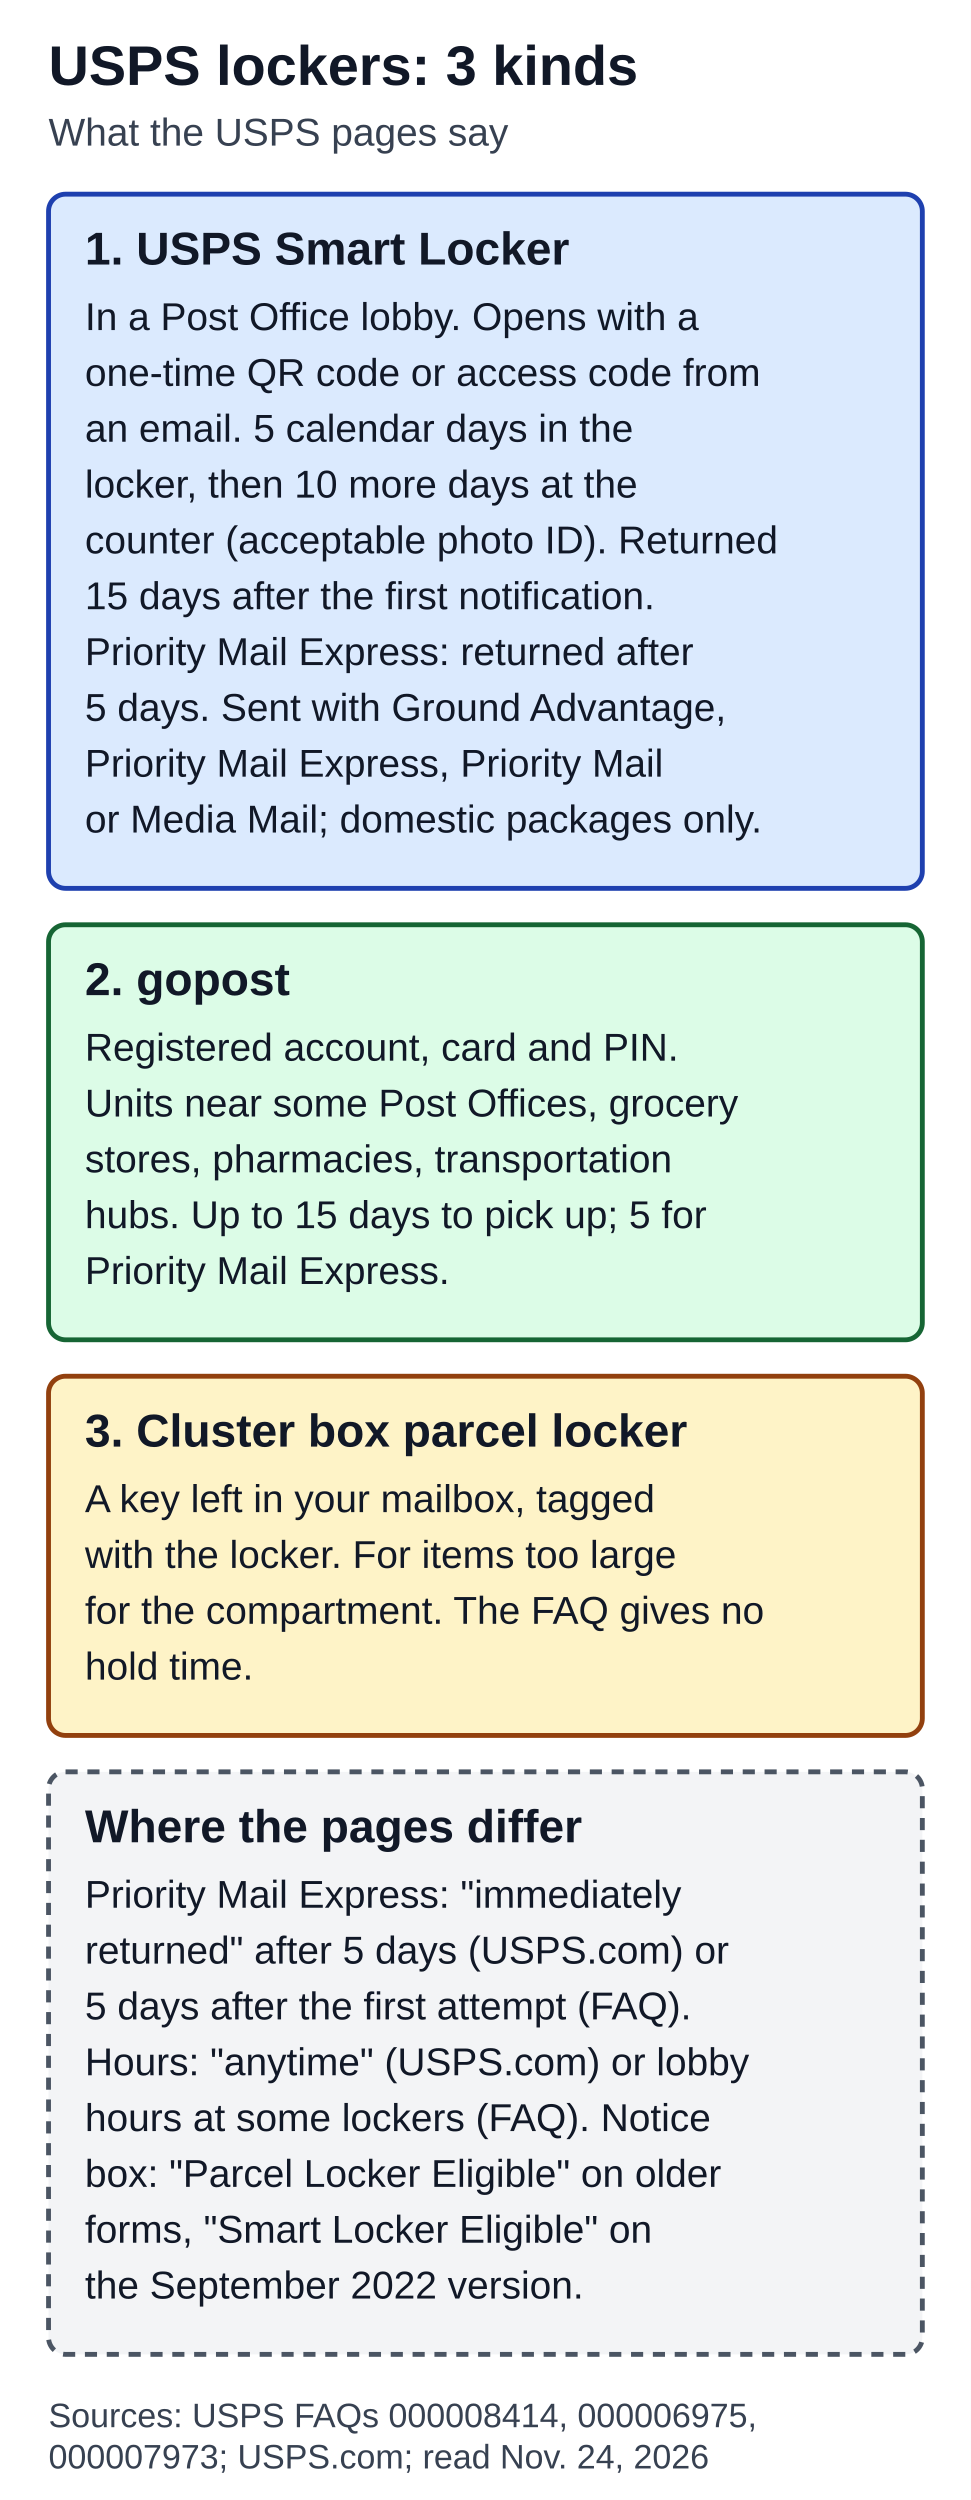
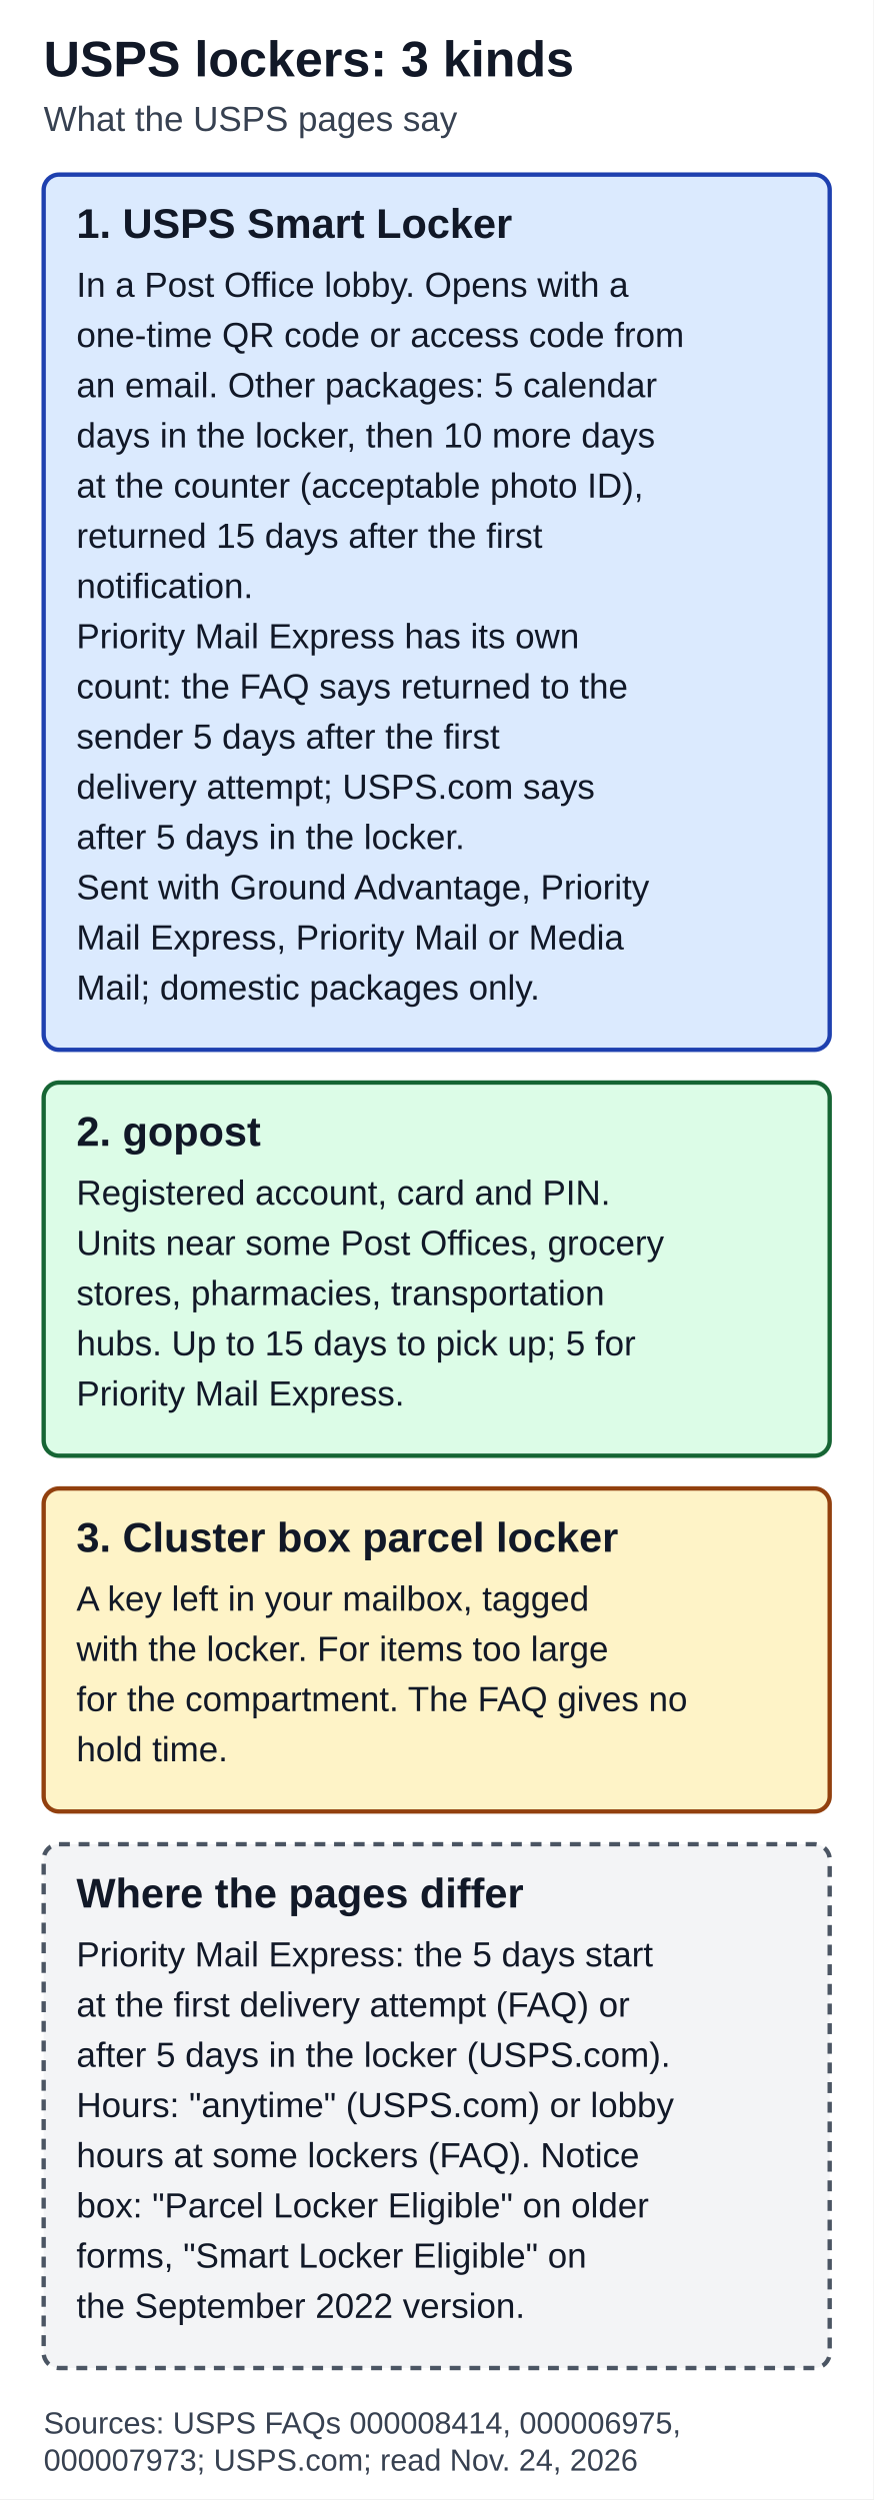
- <svg xmlns="http://www.w3.org/2000/svg" width="800" height="2060" viewBox="0 0 800 2060" font-family="Liberation Sans, Arial, Helvetica, sans-serif">
-   <rect width="800" height="2060" fill="#ffffff" />
+ <svg xmlns="http://www.w3.org/2000/svg" width="800" height="2290" viewBox="0 0 800 2290" font-family="Liberation Sans, Arial, Helvetica, sans-serif">
+   <rect width="800" height="2290" fill="#ffffff" />
  <text x="40" y="70" font-size="46" font-weight="bold" fill="#111827" text-anchor="start">USPS lockers: 3 kinds</text>
  <text x="40" y="120" font-size="32" fill="#374151" text-anchor="start">What the USPS pages say</text>
-   <rect x="40" y="160" width="720" height="572" rx="14" fill="#dbeafe" stroke="#1e40af" stroke-width="4" />
+   <rect x="40" y="160" width="720" height="802" rx="14" fill="#dbeafe" stroke="#1e40af" stroke-width="4" />
  <text x="70" y="218" font-size="38" font-weight="bold" fill="#111827" text-anchor="start">1. USPS Smart Locker</text>
  <text x="70" y="272" font-size="32" fill="#111827" text-anchor="start">In a Post Office lobby. Opens with a</text>
  <text x="70" y="318" font-size="32" fill="#111827" text-anchor="start">one-time QR code or access code from</text>
-   <text x="70" y="364" font-size="32" fill="#111827" text-anchor="start">an email. 5 calendar days in the</text>
-   <text x="70" y="410" font-size="32" fill="#111827" text-anchor="start">locker, then 10 more days at the</text>
-   <text x="70" y="456" font-size="32" fill="#111827" text-anchor="start">counter (acceptable photo ID). Returned</text>
-   <text x="70" y="502" font-size="32" fill="#111827" text-anchor="start">15 days after the first notification.</text>
-   <text x="70" y="548" font-size="32" fill="#111827" text-anchor="start">Priority Mail Express: returned after</text>
-   <text x="70" y="594" font-size="32" fill="#111827" text-anchor="start">5 days. Sent with Ground Advantage,</text>
-   <text x="70" y="640" font-size="32" fill="#111827" text-anchor="start">Priority Mail Express, Priority Mail</text>
-   <text x="70" y="686" font-size="32" fill="#111827" text-anchor="start">or Media Mail; domestic packages only.</text>
-   <rect x="40" y="762" width="720" height="342" rx="14" fill="#dcfce7" stroke="#166534" stroke-width="4" />
-   <text x="70" y="820" font-size="38" font-weight="bold" fill="#111827" text-anchor="start">2. gopost</text>
-   <text x="70" y="874" font-size="32" fill="#111827" text-anchor="start">Registered account, card and PIN.</text>
-   <text x="70" y="920" font-size="32" fill="#111827" text-anchor="start">Units near some Post Offices, grocery</text>
-   <text x="70" y="966" font-size="32" fill="#111827" text-anchor="start">stores, pharmacies, transportation</text>
-   <text x="70" y="1012" font-size="32" fill="#111827" text-anchor="start">hubs. Up to 15 days to pick up; 5 for</text>
-   <text x="70" y="1058" font-size="32" fill="#111827" text-anchor="start">Priority Mail Express.</text>
-   <rect x="40" y="1134" width="720" height="296" rx="14" fill="#fef3c7" stroke="#92400e" stroke-width="4" />
-   <text x="70" y="1192" font-size="38" font-weight="bold" fill="#111827" text-anchor="start">3. Cluster box parcel locker</text>
-   <text x="70" y="1246" font-size="32" fill="#111827" text-anchor="start">A key left in your mailbox, tagged</text>
-   <text x="70" y="1292" font-size="32" fill="#111827" text-anchor="start">with the locker. For items too large</text>
-   <text x="70" y="1338" font-size="32" fill="#111827" text-anchor="start">for the compartment. The FAQ gives no</text>
-   <text x="70" y="1384" font-size="32" fill="#111827" text-anchor="start">hold time.</text>
-   <rect x="40" y="1460" width="720" height="480" rx="14" fill="#f3f4f6" stroke="#4b5563" stroke-width="4" stroke-dasharray="10 8" />
-   <text x="70" y="1518" font-size="38" font-weight="bold" fill="#111827" text-anchor="start">Where the pages differ</text>
-   <text x="70" y="1572" font-size="32" fill="#111827" text-anchor="start">Priority Mail Express: "immediately</text>
-   <text x="70" y="1618" font-size="32" fill="#111827" text-anchor="start">returned" after 5 days (USPS.com) or</text>
-   <text x="70" y="1664" font-size="32" fill="#111827" text-anchor="start">5 days after the first attempt (FAQ).</text>
-   <text x="70" y="1710" font-size="32" fill="#111827" text-anchor="start">Hours: "anytime" (USPS.com) or lobby</text>
-   <text x="70" y="1756" font-size="32" fill="#111827" text-anchor="start">hours at some lockers (FAQ). Notice</text>
-   <text x="70" y="1802" font-size="32" fill="#111827" text-anchor="start">box: "Parcel Locker Eligible" on older</text>
-   <text x="70" y="1848" font-size="32" fill="#111827" text-anchor="start">forms, "Smart Locker Eligible" on</text>
-   <text x="70" y="1894" font-size="32" fill="#111827" text-anchor="start">the September 2022 version.</text>
-   <text x="40" y="2000" font-size="28" fill="#374151" text-anchor="start">Sources: USPS FAQs 000008414, 000006975,</text>
-   <text x="40" y="2034" font-size="28" fill="#374151" text-anchor="start">000007973; USPS.com; read Nov. 24, 2026</text>
+   <text x="70" y="364" font-size="32" fill="#111827" text-anchor="start">an email. Other packages: 5 calendar</text>
+   <text x="70" y="410" font-size="32" fill="#111827" text-anchor="start">days in the locker, then 10 more days</text>
+   <text x="70" y="456" font-size="32" fill="#111827" text-anchor="start">at the counter (acceptable photo ID),</text>
+   <text x="70" y="502" font-size="32" fill="#111827" text-anchor="start">returned 15 days after the first</text>
+   <text x="70" y="548" font-size="32" fill="#111827" text-anchor="start">notification.</text>
+   <text x="70" y="594" font-size="32" fill="#111827" text-anchor="start">Priority Mail Express has its own</text>
+   <text x="70" y="640" font-size="32" fill="#111827" text-anchor="start">count: the FAQ says returned to the</text>
+   <text x="70" y="686" font-size="32" fill="#111827" text-anchor="start">sender 5 days after the first</text>
+   <text x="70" y="732" font-size="32" fill="#111827" text-anchor="start">delivery attempt; USPS.com says</text>
+   <text x="70" y="778" font-size="32" fill="#111827" text-anchor="start">after 5 days in the locker.</text>
+   <text x="70" y="824" font-size="32" fill="#111827" text-anchor="start">Sent with Ground Advantage, Priority</text>
+   <text x="70" y="870" font-size="32" fill="#111827" text-anchor="start">Mail Express, Priority Mail or Media</text>
+   <text x="70" y="916" font-size="32" fill="#111827" text-anchor="start">Mail; domestic packages only.</text>
+   <rect x="40" y="992" width="720" height="342" rx="14" fill="#dcfce7" stroke="#166534" stroke-width="4" />
+   <text x="70" y="1050" font-size="38" font-weight="bold" fill="#111827" text-anchor="start">2. gopost</text>
+   <text x="70" y="1104" font-size="32" fill="#111827" text-anchor="start">Registered account, card and PIN.</text>
+   <text x="70" y="1150" font-size="32" fill="#111827" text-anchor="start">Units near some Post Offices, grocery</text>
+   <text x="70" y="1196" font-size="32" fill="#111827" text-anchor="start">stores, pharmacies, transportation</text>
+   <text x="70" y="1242" font-size="32" fill="#111827" text-anchor="start">hubs. Up to 15 days to pick up; 5 for</text>
+   <text x="70" y="1288" font-size="32" fill="#111827" text-anchor="start">Priority Mail Express.</text>
+   <rect x="40" y="1364" width="720" height="296" rx="14" fill="#fef3c7" stroke="#92400e" stroke-width="4" />
+   <text x="70" y="1422" font-size="38" font-weight="bold" fill="#111827" text-anchor="start">3. Cluster box parcel locker</text>
+   <text x="70" y="1476" font-size="32" fill="#111827" text-anchor="start">A key left in your mailbox, tagged</text>
+   <text x="70" y="1522" font-size="32" fill="#111827" text-anchor="start">with the locker. For items too large</text>
+   <text x="70" y="1568" font-size="32" fill="#111827" text-anchor="start">for the compartment. The FAQ gives no</text>
+   <text x="70" y="1614" font-size="32" fill="#111827" text-anchor="start">hold time.</text>
+   <rect x="40" y="1690" width="720" height="480" rx="14" fill="#f3f4f6" stroke="#4b5563" stroke-width="4" stroke-dasharray="10 8" />
+   <text x="70" y="1748" font-size="38" font-weight="bold" fill="#111827" text-anchor="start">Where the pages differ</text>
+   <text x="70" y="1802" font-size="32" fill="#111827" text-anchor="start">Priority Mail Express: the 5 days start</text>
+   <text x="70" y="1848" font-size="32" fill="#111827" text-anchor="start">at the first delivery attempt (FAQ) or</text>
+   <text x="70" y="1894" font-size="32" fill="#111827" text-anchor="start">after 5 days in the locker (USPS.com).</text>
+   <text x="70" y="1940" font-size="32" fill="#111827" text-anchor="start">Hours: "anytime" (USPS.com) or lobby</text>
+   <text x="70" y="1986" font-size="32" fill="#111827" text-anchor="start">hours at some lockers (FAQ). Notice</text>
+   <text x="70" y="2032" font-size="32" fill="#111827" text-anchor="start">box: "Parcel Locker Eligible" on older</text>
+   <text x="70" y="2078" font-size="32" fill="#111827" text-anchor="start">forms, "Smart Locker Eligible" on</text>
+   <text x="70" y="2124" font-size="32" fill="#111827" text-anchor="start">the September 2022 version.</text>
+   <text x="40" y="2230" font-size="28" fill="#374151" text-anchor="start">Sources: USPS FAQs 000008414, 000006975,</text>
+   <text x="40" y="2264" font-size="28" fill="#374151" text-anchor="start">000007973; USPS.com; read Nov. 24, 2026</text>
</svg>
